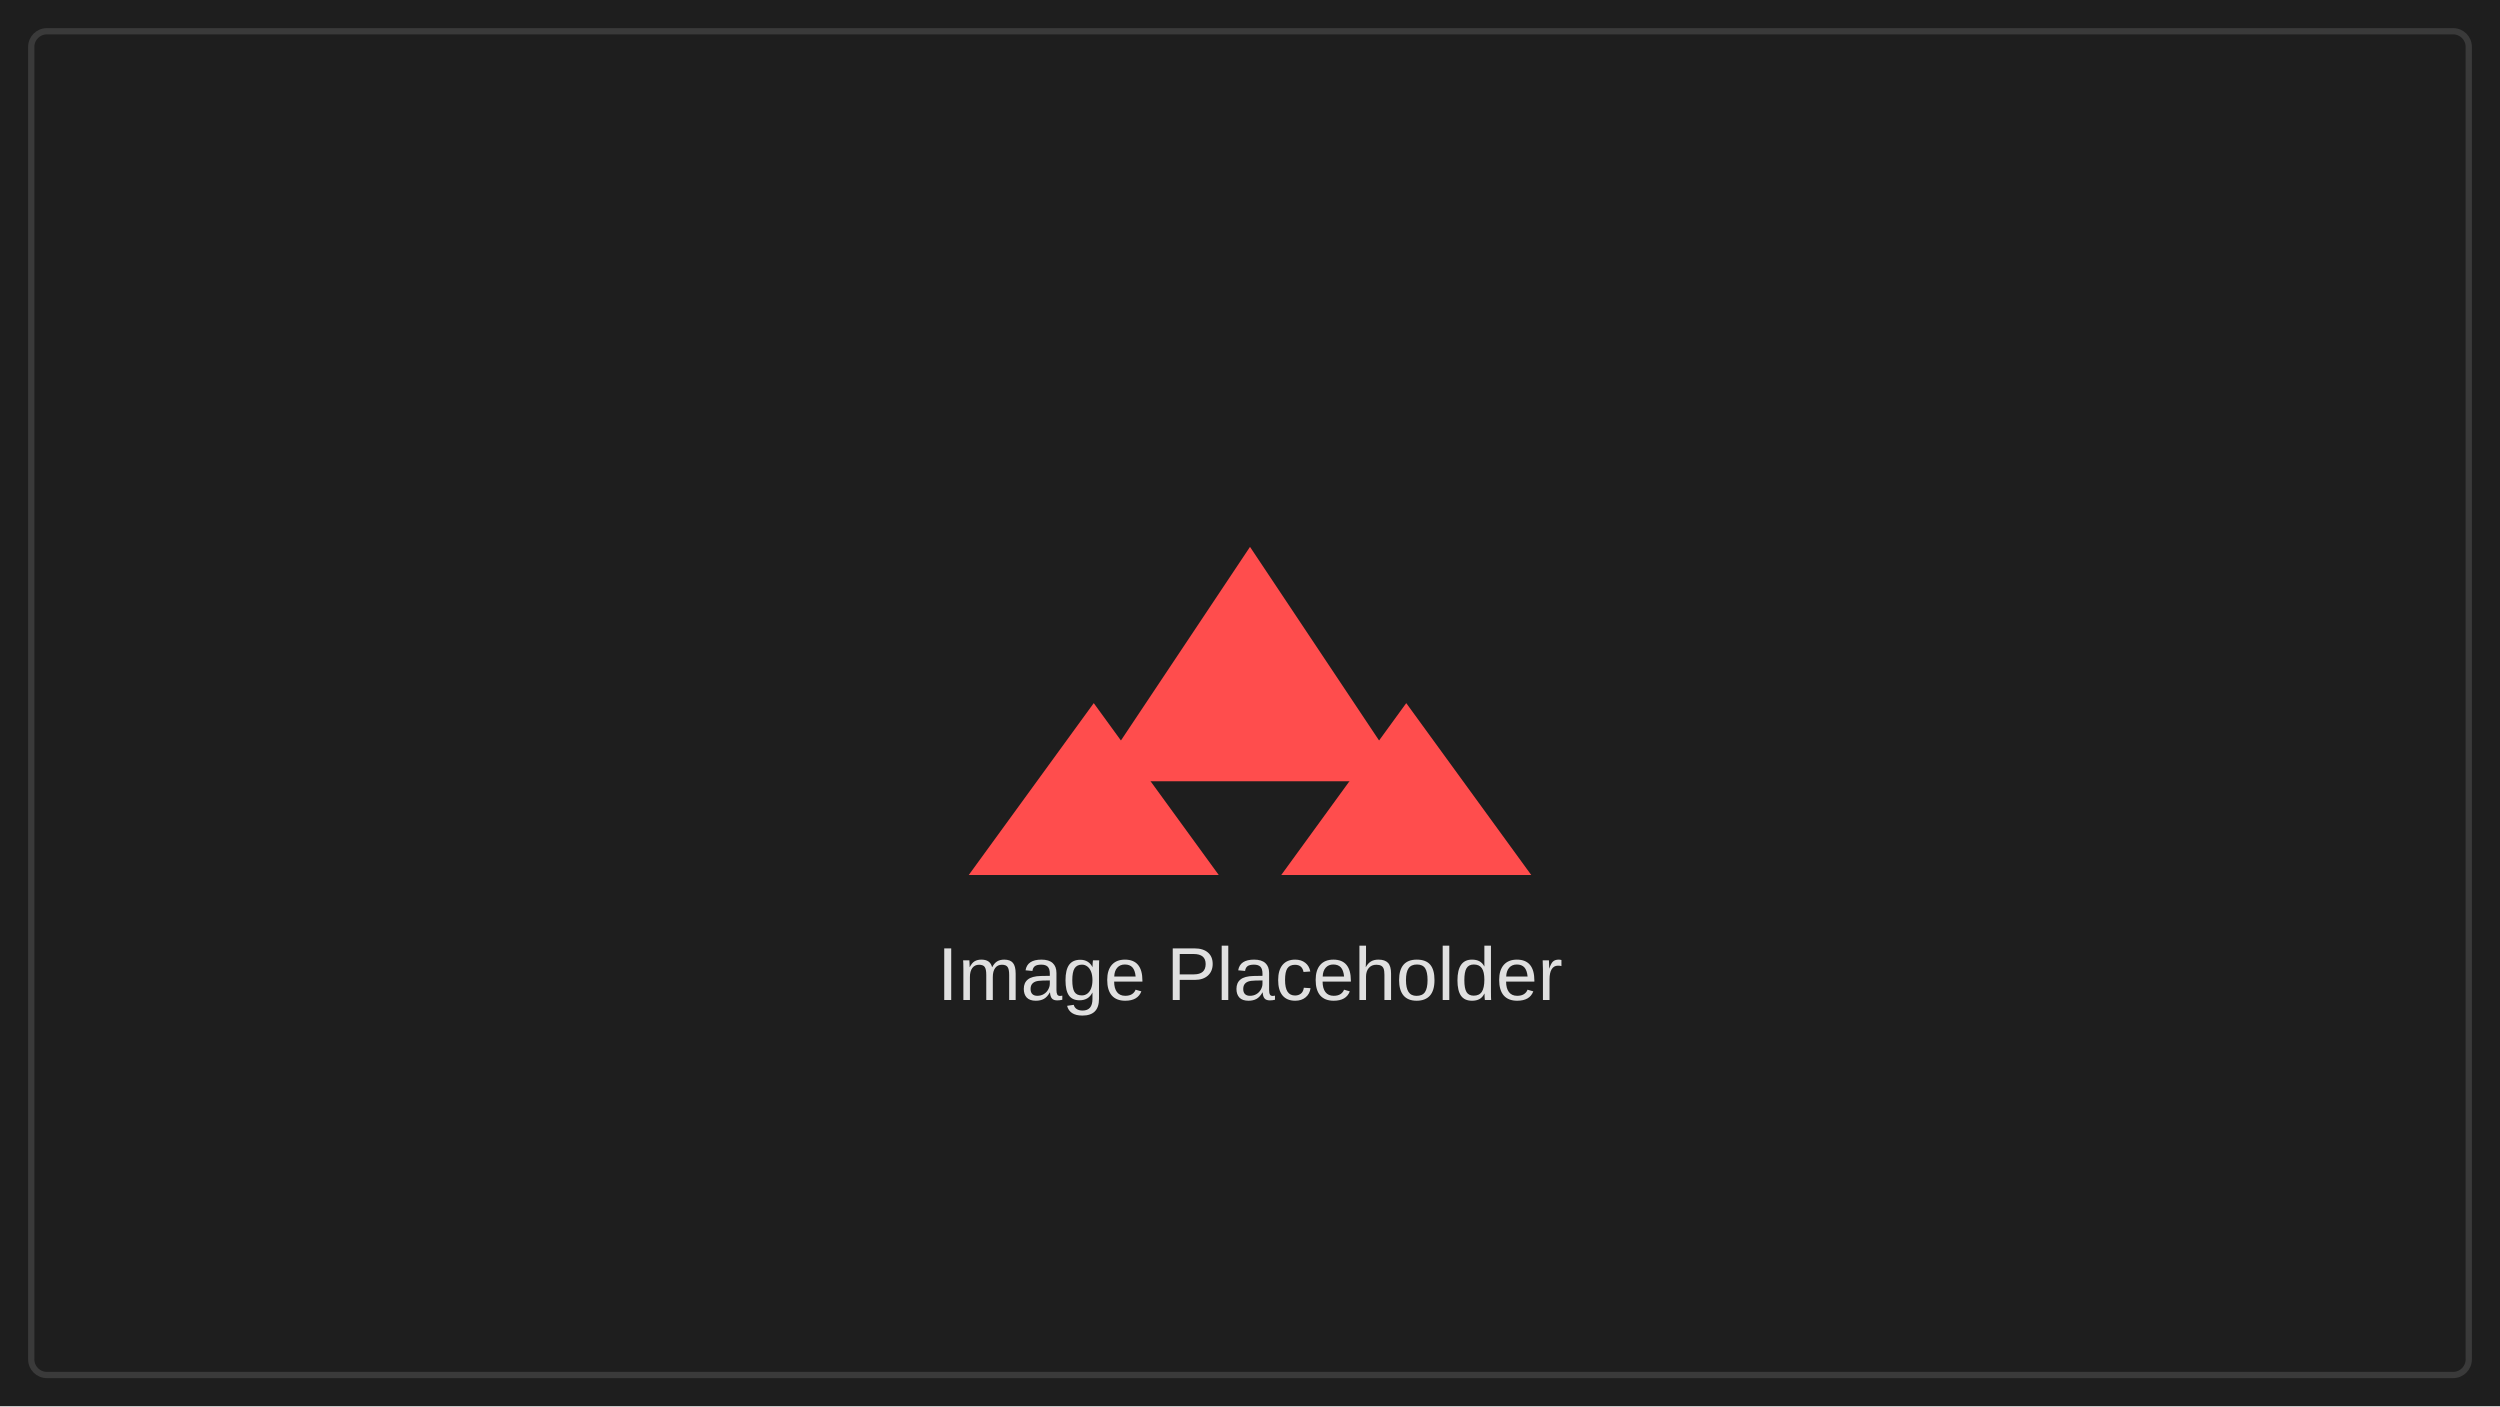
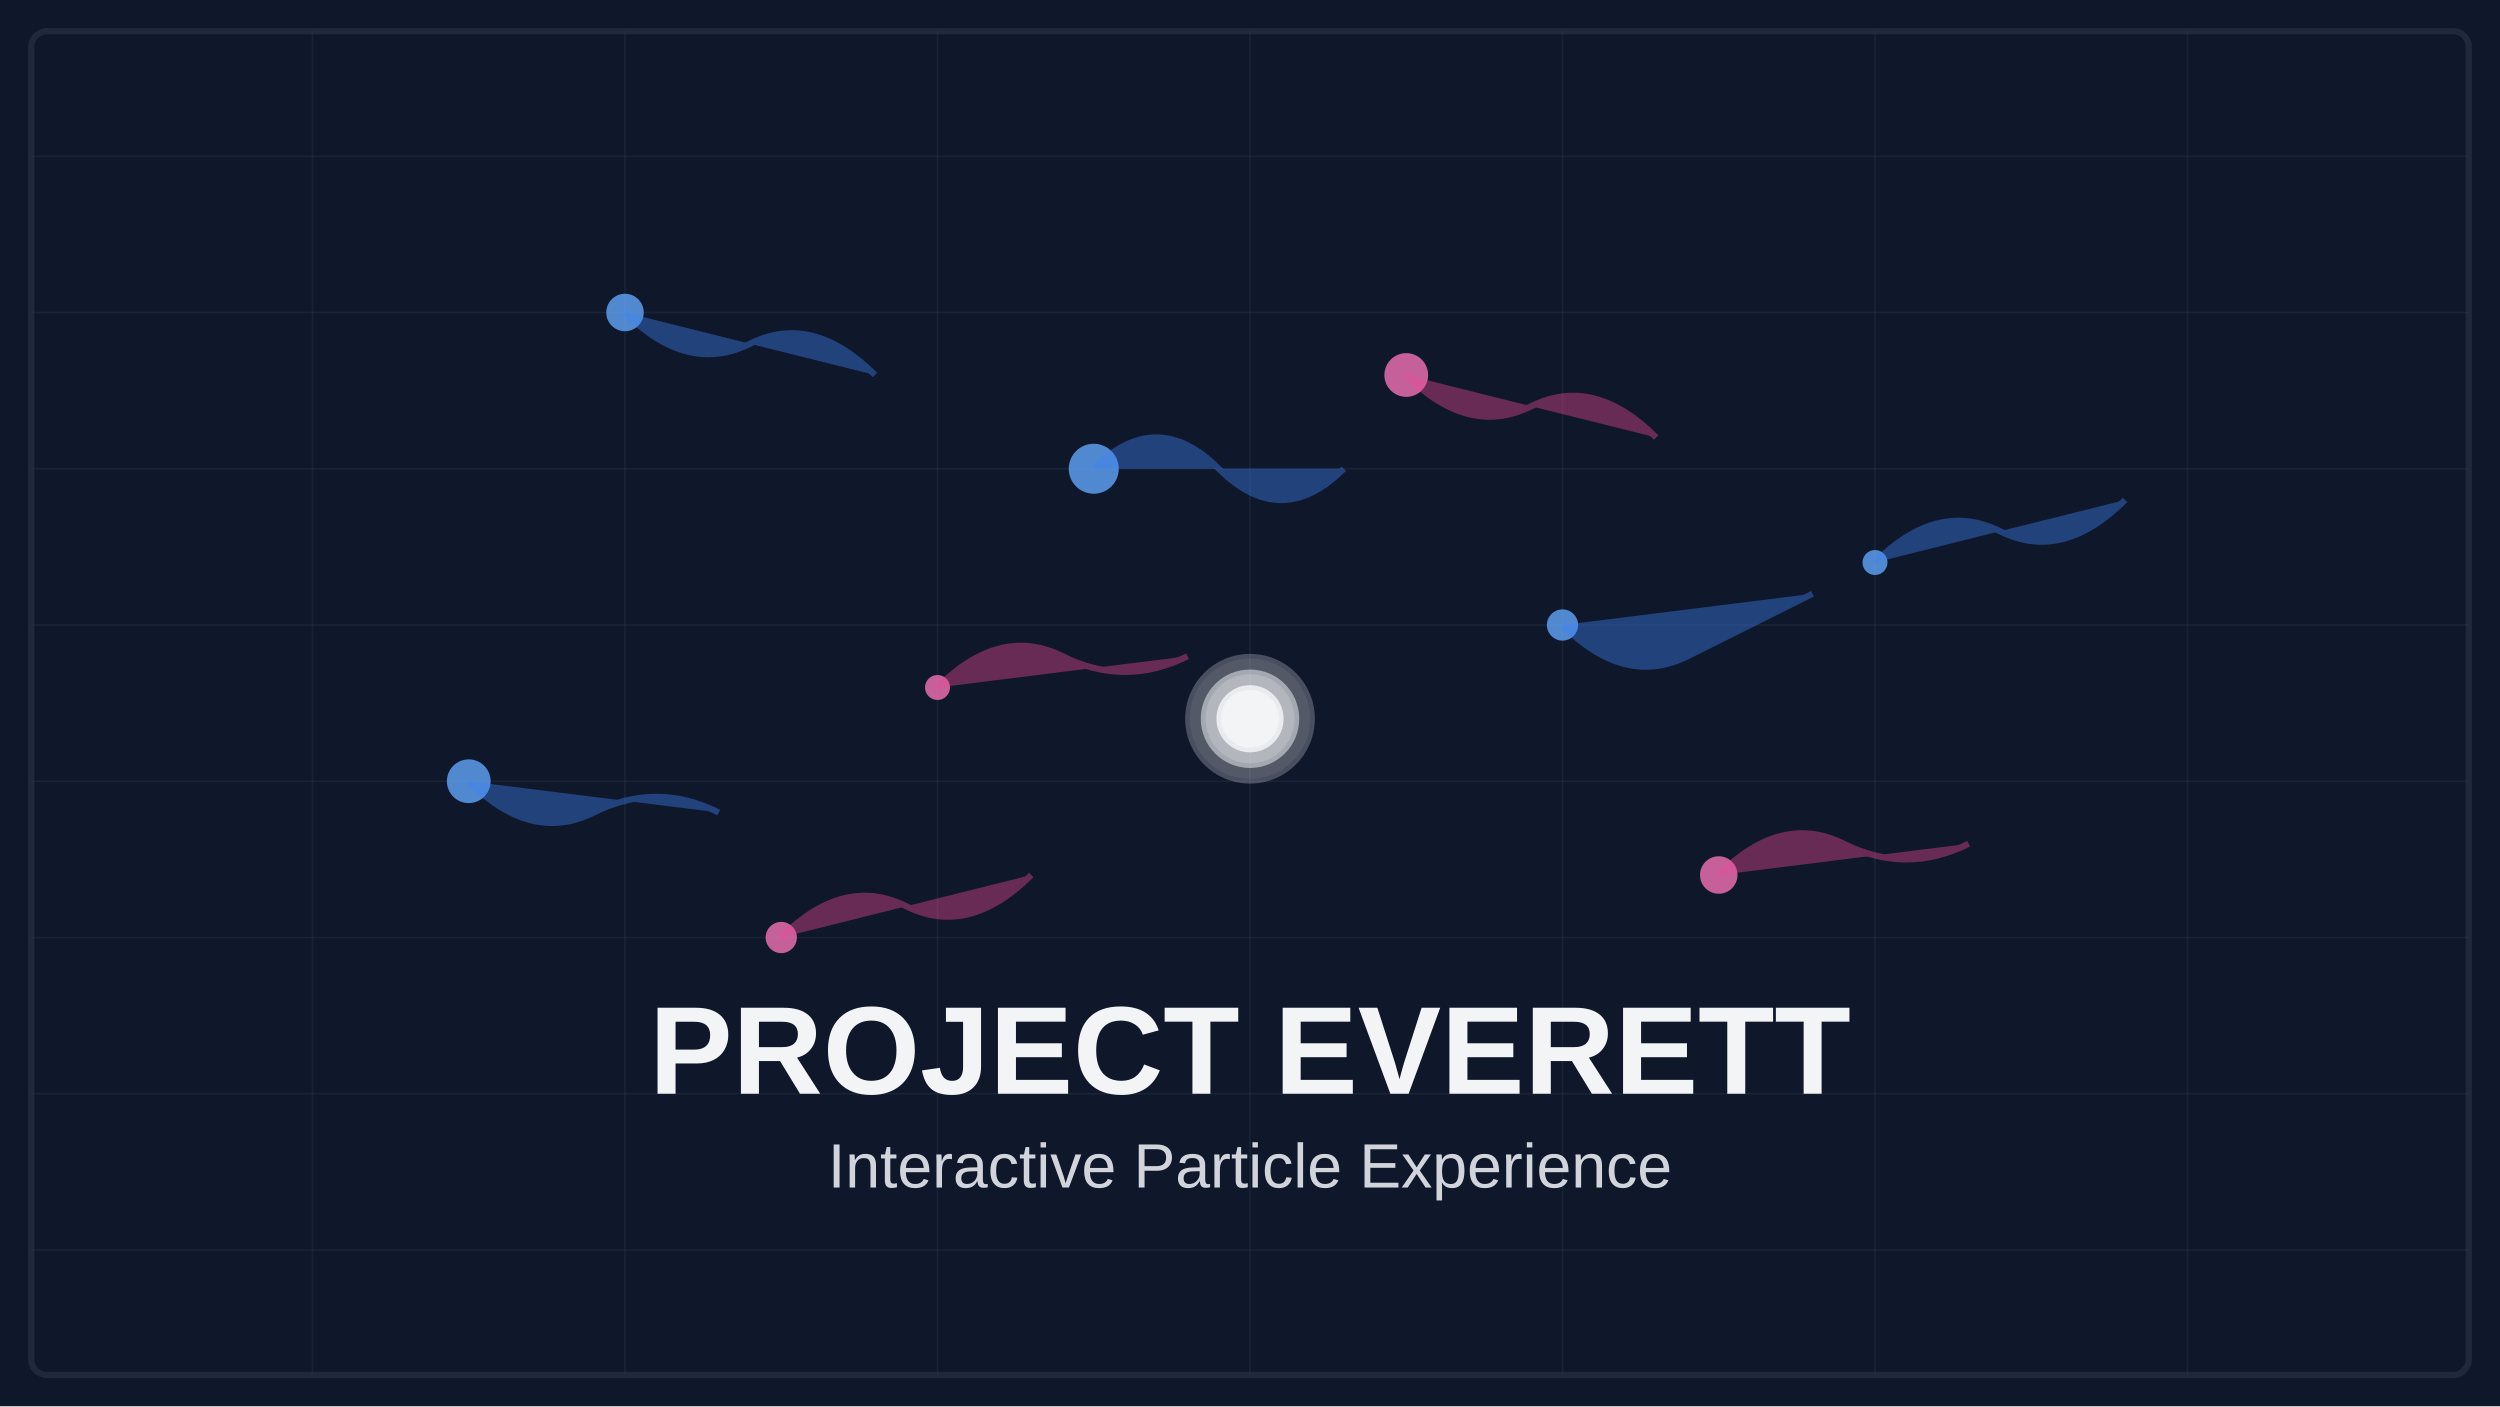
<svg xmlns="http://www.w3.org/2000/svg" width="800" height="450">
  <style>
    .background {
-       fill: #1E1E1E;
+       fill: #0F172A;
    }
    .outline {
      fill: none;
-       stroke: #3a3a3a;
+       stroke: #1E293B;
      stroke-width: 2;
    }
-     .icon {
-       fill: #ff4d4d;
+     .particle {
+       fill: #60A5FA;
+       opacity: 0.8;
    }
-     .text {
+     .particle-trail {
+       fill: #3B82F6;
+       opacity: 0.4;
+     }
+     .particle-alt {
+       fill: #F472B6;
+       opacity: 0.8;
+     }
+     .particle-alt-trail {
+       fill: #EC4899;
+       opacity: 0.4;
+     }
+     .cursor {
+       fill: #F3F4F6;
+       stroke: #D1D5DB;
+       stroke-width: 1.5;
+     }
+     .grid-line {
+       stroke: #334155;
+       stroke-width: 0.5;
+       opacity: 0.3;
+     }
+     .title {
      font-family: 'Arial', sans-serif;
-       font-size: 24px;
-       fill: #e0e0e0;
+       font-size: 40px;
+       font-weight: bold;
+       fill: #F3F4F6;
+       text-anchor: middle;
+     }
+     .subtitle {
+       font-family: 'Arial', sans-serif;
+       font-size: 20px;
+       fill: #D1D5DB;
      text-anchor: middle;
    }
  </style>
  <rect class="background" width="800" height="450" />
  <rect class="outline" x="10" y="10" width="780" height="430" rx="5" />
-   <path class="icon" d="M400 175 L350 250 L450 250 Z" />
-   <path class="icon" d="M350 225 L310 280 L390 280 Z" />
-   <path class="icon" d="M450 225 L410 280 L490 280 Z" />
-   <text class="text" x="400" y="320">Image Placeholder</text>
+   <g>
+     <line class="grid-line" x1="10" y1="50" x2="790" y2="50" />
+     <line class="grid-line" x1="10" y1="100" x2="790" y2="100" />
+     <line class="grid-line" x1="10" y1="150" x2="790" y2="150" />
+     <line class="grid-line" x1="10" y1="200" x2="790" y2="200" />
+     <line class="grid-line" x1="10" y1="250" x2="790" y2="250" />
+     <line class="grid-line" x1="10" y1="300" x2="790" y2="300" />
+     <line class="grid-line" x1="10" y1="350" x2="790" y2="350" />
+     <line class="grid-line" x1="10" y1="400" x2="790" y2="400" />
+     <line class="grid-line" x1="100" y1="10" x2="100" y2="440" />
+     <line class="grid-line" x1="200" y1="10" x2="200" y2="440" />
+     <line class="grid-line" x1="300" y1="10" x2="300" y2="440" />
+     <line class="grid-line" x1="400" y1="10" x2="400" y2="440" />
+     <line class="grid-line" x1="500" y1="10" x2="500" y2="440" />
+     <line class="grid-line" x1="600" y1="10" x2="600" y2="440" />
+     <line class="grid-line" x1="700" y1="10" x2="700" y2="440" />
+   </g>
+   <circle class="particle" cx="200" cy="100" r="6" />
+   <path class="particle-trail" d="M200,100 Q220,120 240,110 Q260,100 280,120" stroke="#3B82F6" stroke-width="2" fill="none" />
+   <circle class="particle" cx="350" cy="150" r="8" />
+   <path class="particle-trail" d="M350,150 Q370,130 390,150 Q410,170 430,150" stroke="#3B82F6" stroke-width="2" fill="none" />
+   <circle class="particle" cx="500" cy="200" r="5" />
+   <path class="particle-trail" d="M500,200 Q520,220 540,210 Q560,200 580,190" stroke="#3B82F6" stroke-width="2" fill="none" />
+   <circle class="particle" cx="150" cy="250" r="7" />
+   <path class="particle-trail" d="M150,250 Q170,270 190,260 Q210,250 230,260" stroke="#3B82F6" stroke-width="2" fill="none" />
+   <circle class="particle" cx="600" cy="180" r="4" />
+   <path class="particle-trail" d="M600,180 Q620,160 640,170 Q660,180 680,160" stroke="#3B82F6" stroke-width="2" fill="none" />
+   <circle class="particle-alt" cx="250" cy="300" r="5" />
+   <path class="particle-alt-trail" d="M250,300 Q270,280 290,290 Q310,300 330,280" stroke="#EC4899" stroke-width="2" fill="none" />
+   <circle class="particle-alt" cx="450" cy="120" r="7" />
+   <path class="particle-alt-trail" d="M450,120 Q470,140 490,130 Q510,120 530,140" stroke="#EC4899" stroke-width="2" fill="none" />
+   <circle class="particle-alt" cx="550" cy="280" r="6" />
+   <path class="particle-alt-trail" d="M550,280 Q570,260 590,270 Q610,280 630,270" stroke="#EC4899" stroke-width="2" fill="none" />
+   <circle class="particle-alt" cx="300" cy="220" r="4" />
+   <path class="particle-alt-trail" d="M300,220 Q320,200 340,210 Q360,220 380,210" stroke="#EC4899" stroke-width="2" fill="none" />
+   <circle class="cursor" cx="400" cy="230" r="10" />
+   <circle class="cursor" cx="400" cy="230" r="15" fill="none" stroke="#F3F4F6" stroke-width="1" opacity="0.6" />
+   <circle class="cursor" cx="400" cy="230" r="20" fill="none" stroke="#F3F4F6" stroke-width="0.5" opacity="0.3" />
+   <text class="title" x="400" y="350">PROJECT EVERETT</text>
+   <text class="subtitle" x="400" y="380">Interactive Particle Experience</text>
</svg>
